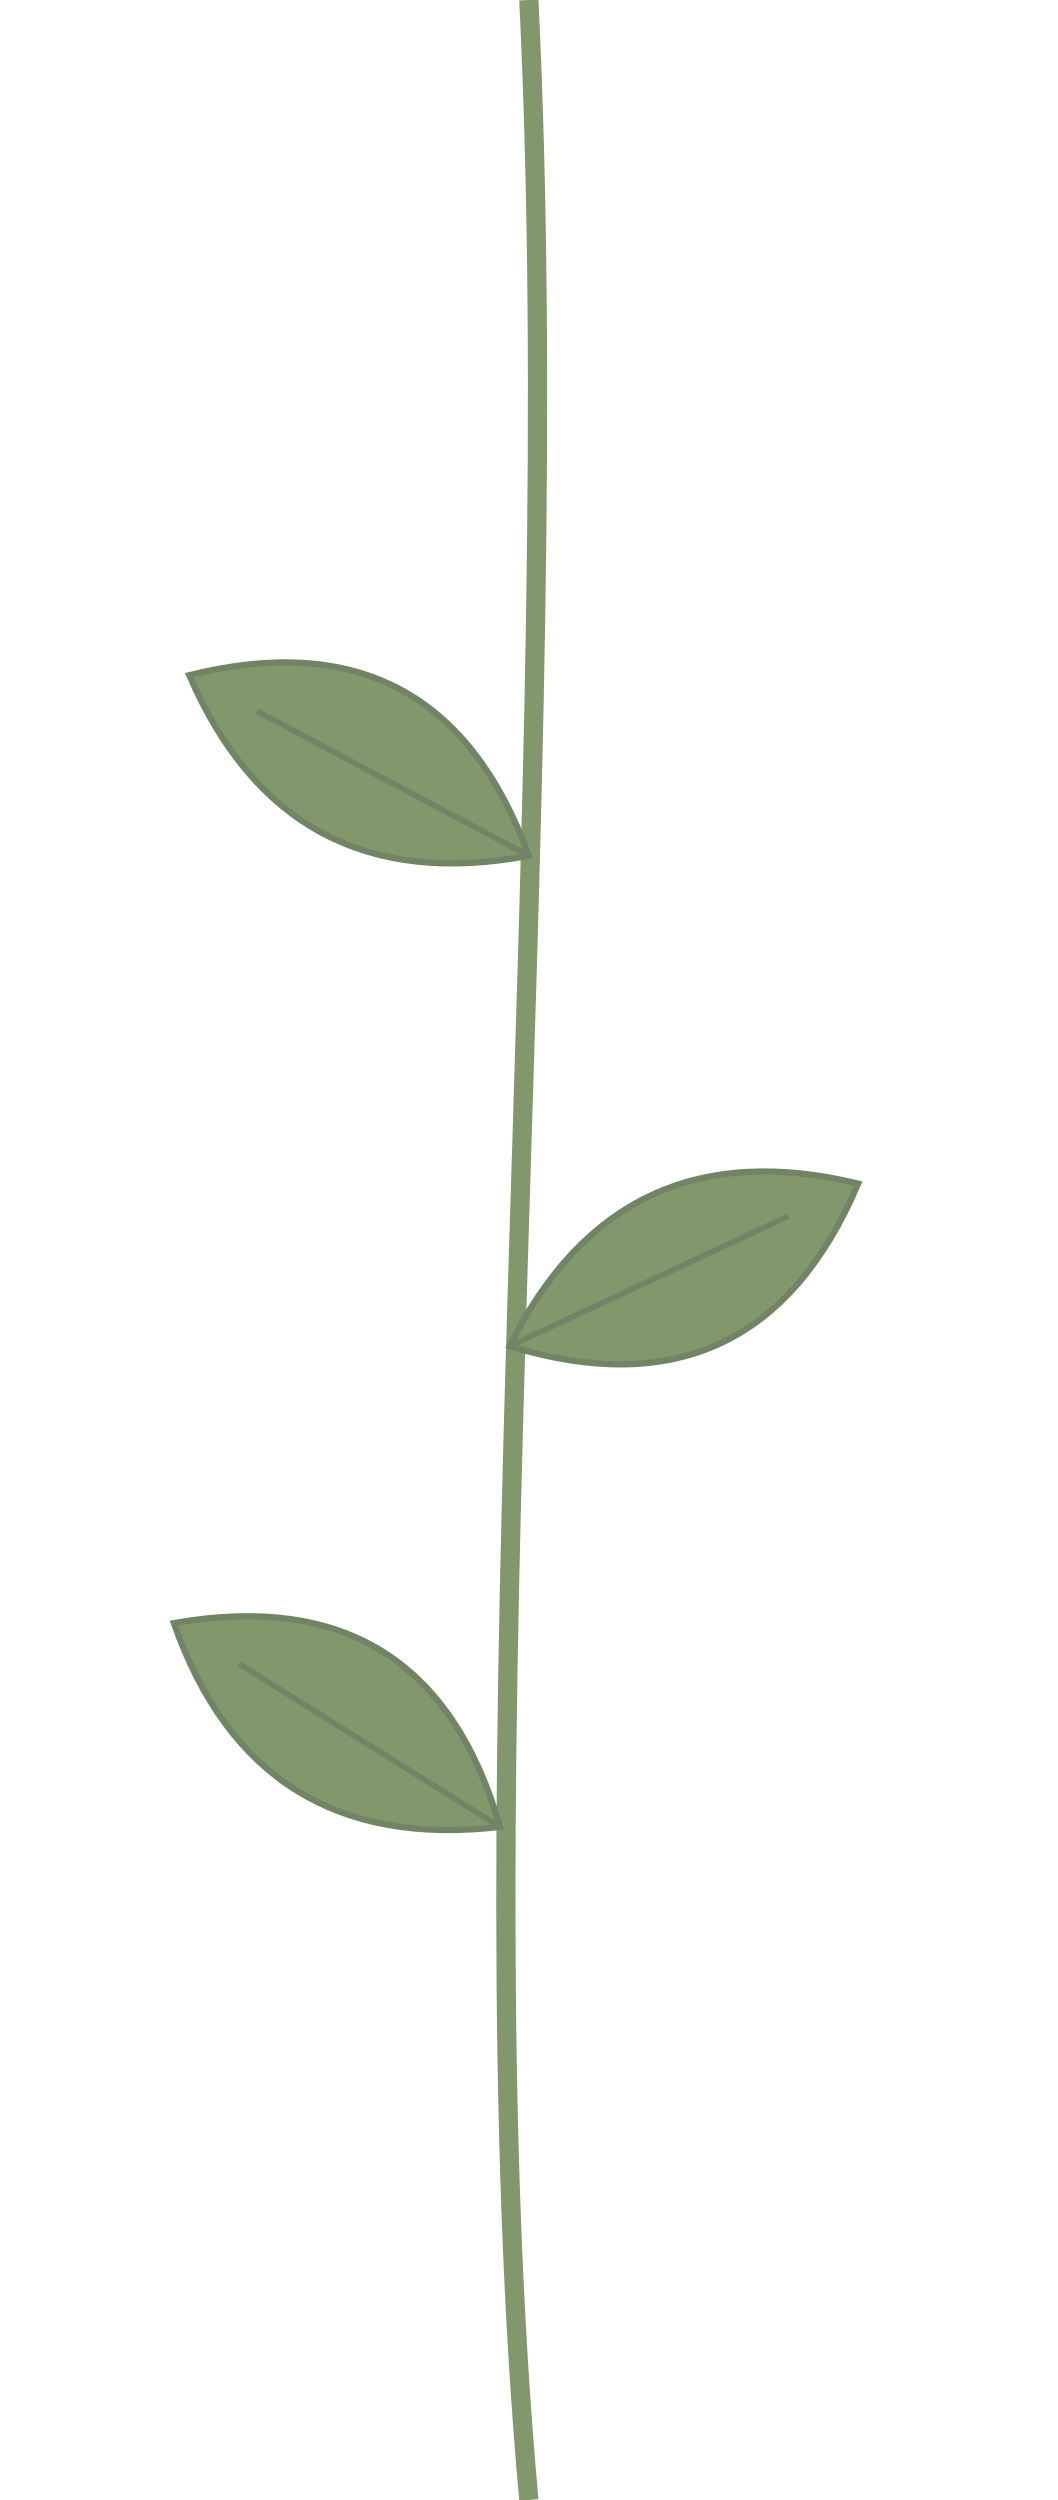
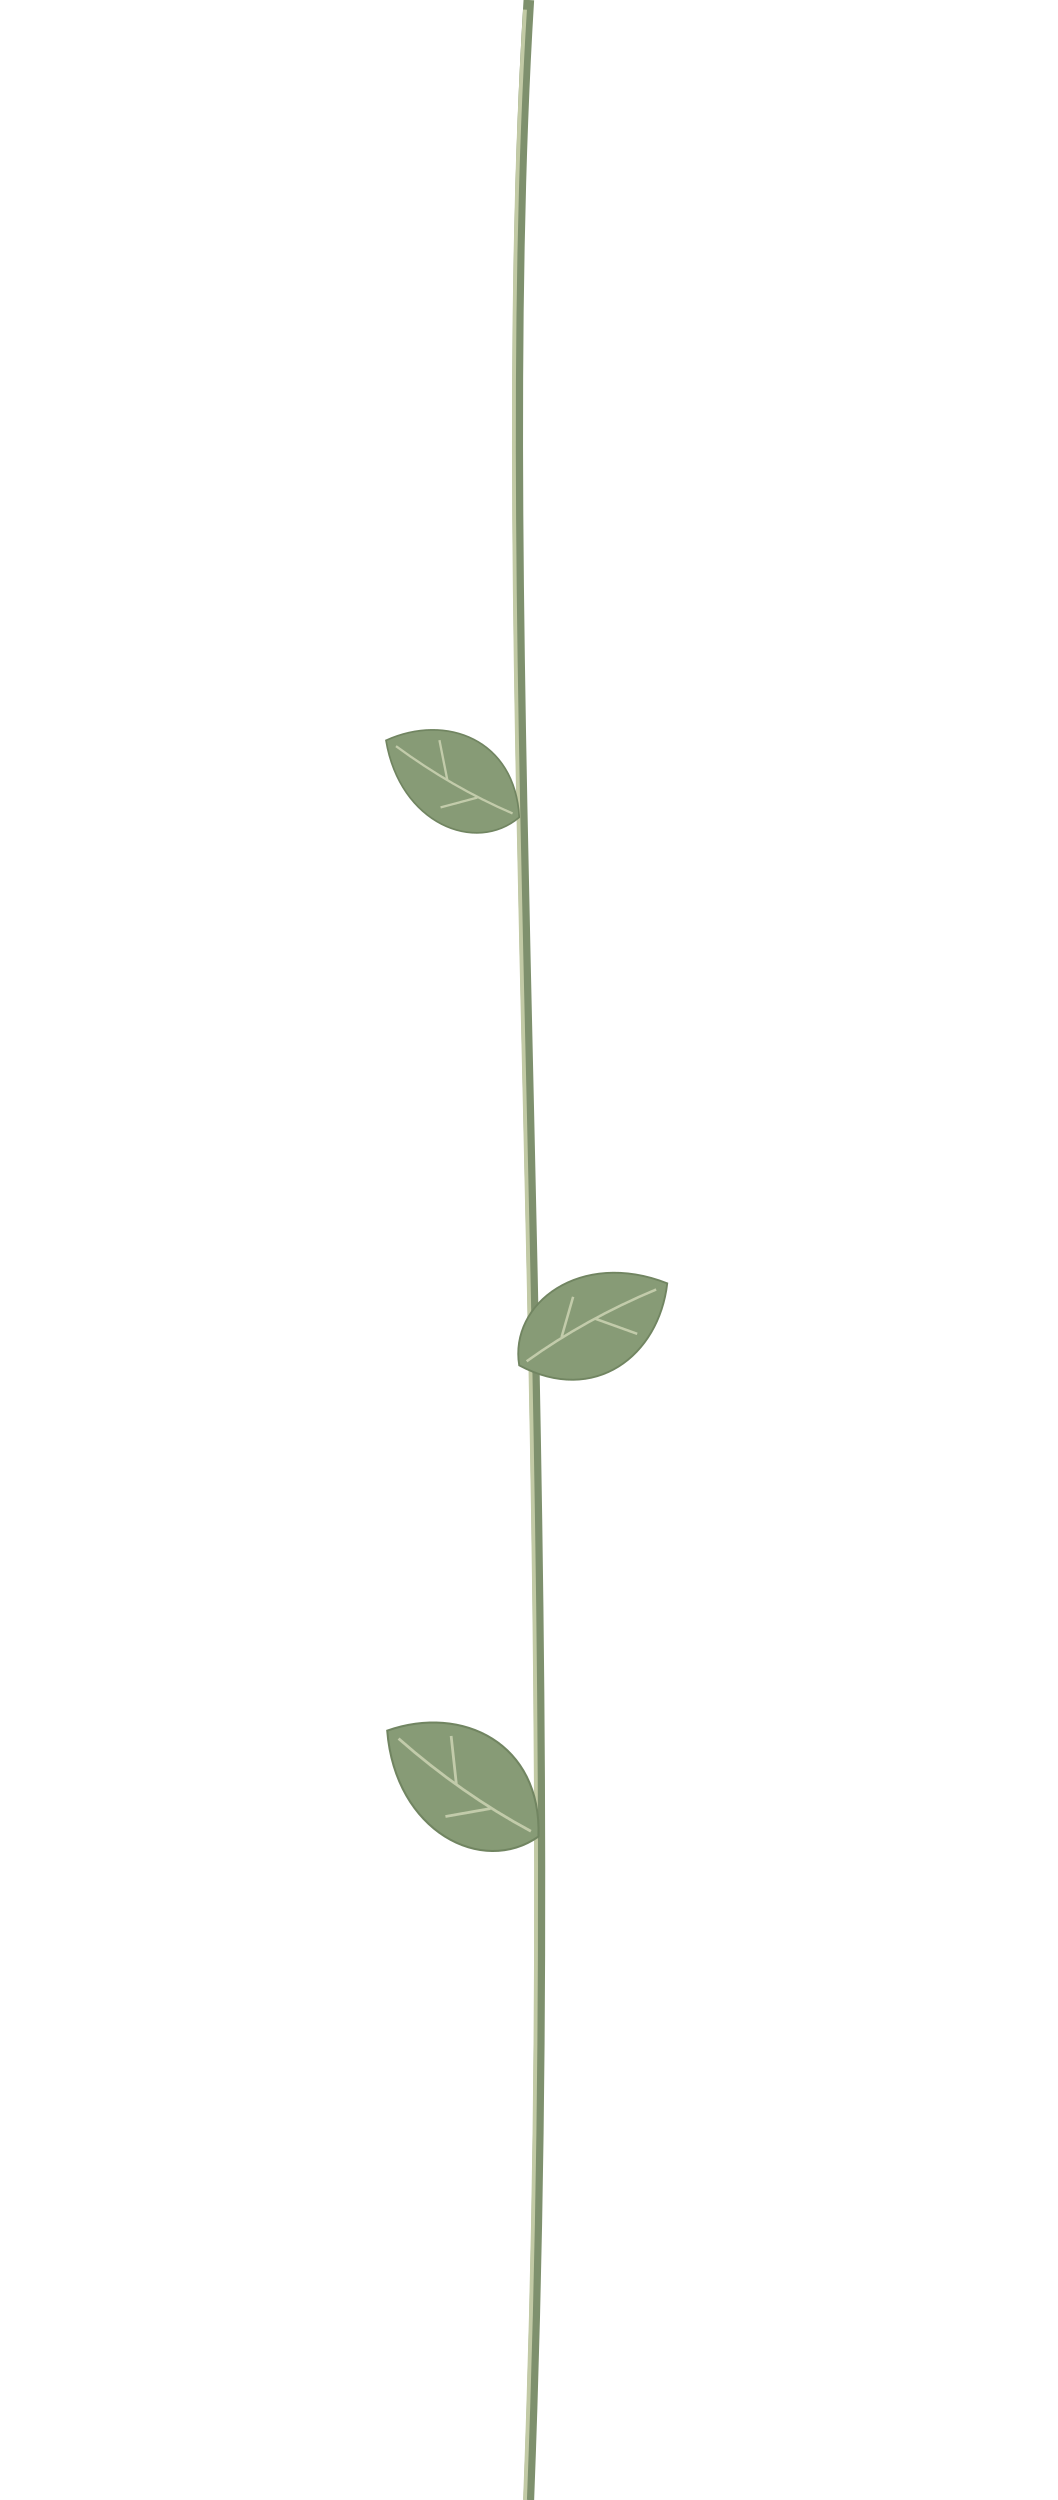
<svg xmlns="http://www.w3.org/2000/svg" width="110" height="260" viewBox="0 0 110 260">
-   <path d="M55 0C59 82 48 183 55 260" fill="none" stroke="#82976b" stroke-width="2" />
-   <g transform="translate(55 89) rotate(-62)">
-     <path d="M0 0Q-16.0 -20.0 0 -40Q18.0 -20.0 0 0Z" fill="#82976b" stroke="#718465" stroke-width="0.65" />
-     <path d="M0 0L0 -32.0" fill="none" stroke="#718465" stroke-width=".6" />
+   <path d="M55 0C51 65 59 157 55 260" fill="none" stroke="#7e906d" stroke-width="1.1" />
+   <path d="M54.6 1C50.6 65 58.6 157 54.6 260" fill="none" stroke="#c2caa5" stroke-width="0.4" />
+   <g transform="translate(54 85) rotate(-60) scale(0.40)">
+     <path d="M0 0C-14 -5 -17 -26 0 -40C14 -30 17 -11 0 0Z" fill="#879b76" stroke="#718561" stroke-width=".45" />
+     <path d="M0 -2Q-2 -19 0 -37M-1 -12L-8 -19M-1 -21L7 -28" fill="none" stroke="#c2cbaa" stroke-width="0.6" />
  </g>
-   <g transform="translate(53 140) rotate(65)">
-     <path d="M0 0Q-16.0 -20.0 0 -40Q18.0 -20.0 0 0Z" fill="#82976b" stroke="#718465" stroke-width="0.65" />
-     <path d="M0 0L0 -32.0" fill="none" stroke="#718465" stroke-width=".6" />
+   <g transform="translate(54 142) rotate(61) scale(0.44)">
+     <path d="M0 0C-14 -5 -17 -26 0 -40C14 -30 17 -11 0 0Z" fill="#879b76" stroke="#718561" stroke-width=".45" />
+     <path d="M0 -2Q-2 -19 0 -37M-1 -12L-8 -19M-1 -21L7 -28" fill="none" stroke="#c2cbaa" stroke-width="0.6" />
  </g>
-   <g transform="translate(52 190) rotate(-58)">
-     <path d="M0 0Q-16.0 -20.0 0 -40Q18.0 -20.0 0 0Z" fill="#82976b" stroke="#718465" stroke-width="0.65" />
-     <path d="M0 0L0 -32.0" fill="none" stroke="#718465" stroke-width=".6" />
+   <g transform="translate(56 191) rotate(-55) scale(0.48)">
+     <path d="M0 0C-14 -5 -17 -26 0 -40C14 -30 17 -11 0 0Z" fill="#879b76" stroke="#718561" stroke-width=".45" />
+     <path d="M0 -2Q-2 -19 0 -37M-1 -12L-8 -19M-1 -21L7 -28" fill="none" stroke="#c2cbaa" stroke-width="0.6" />
  </g>
</svg>
